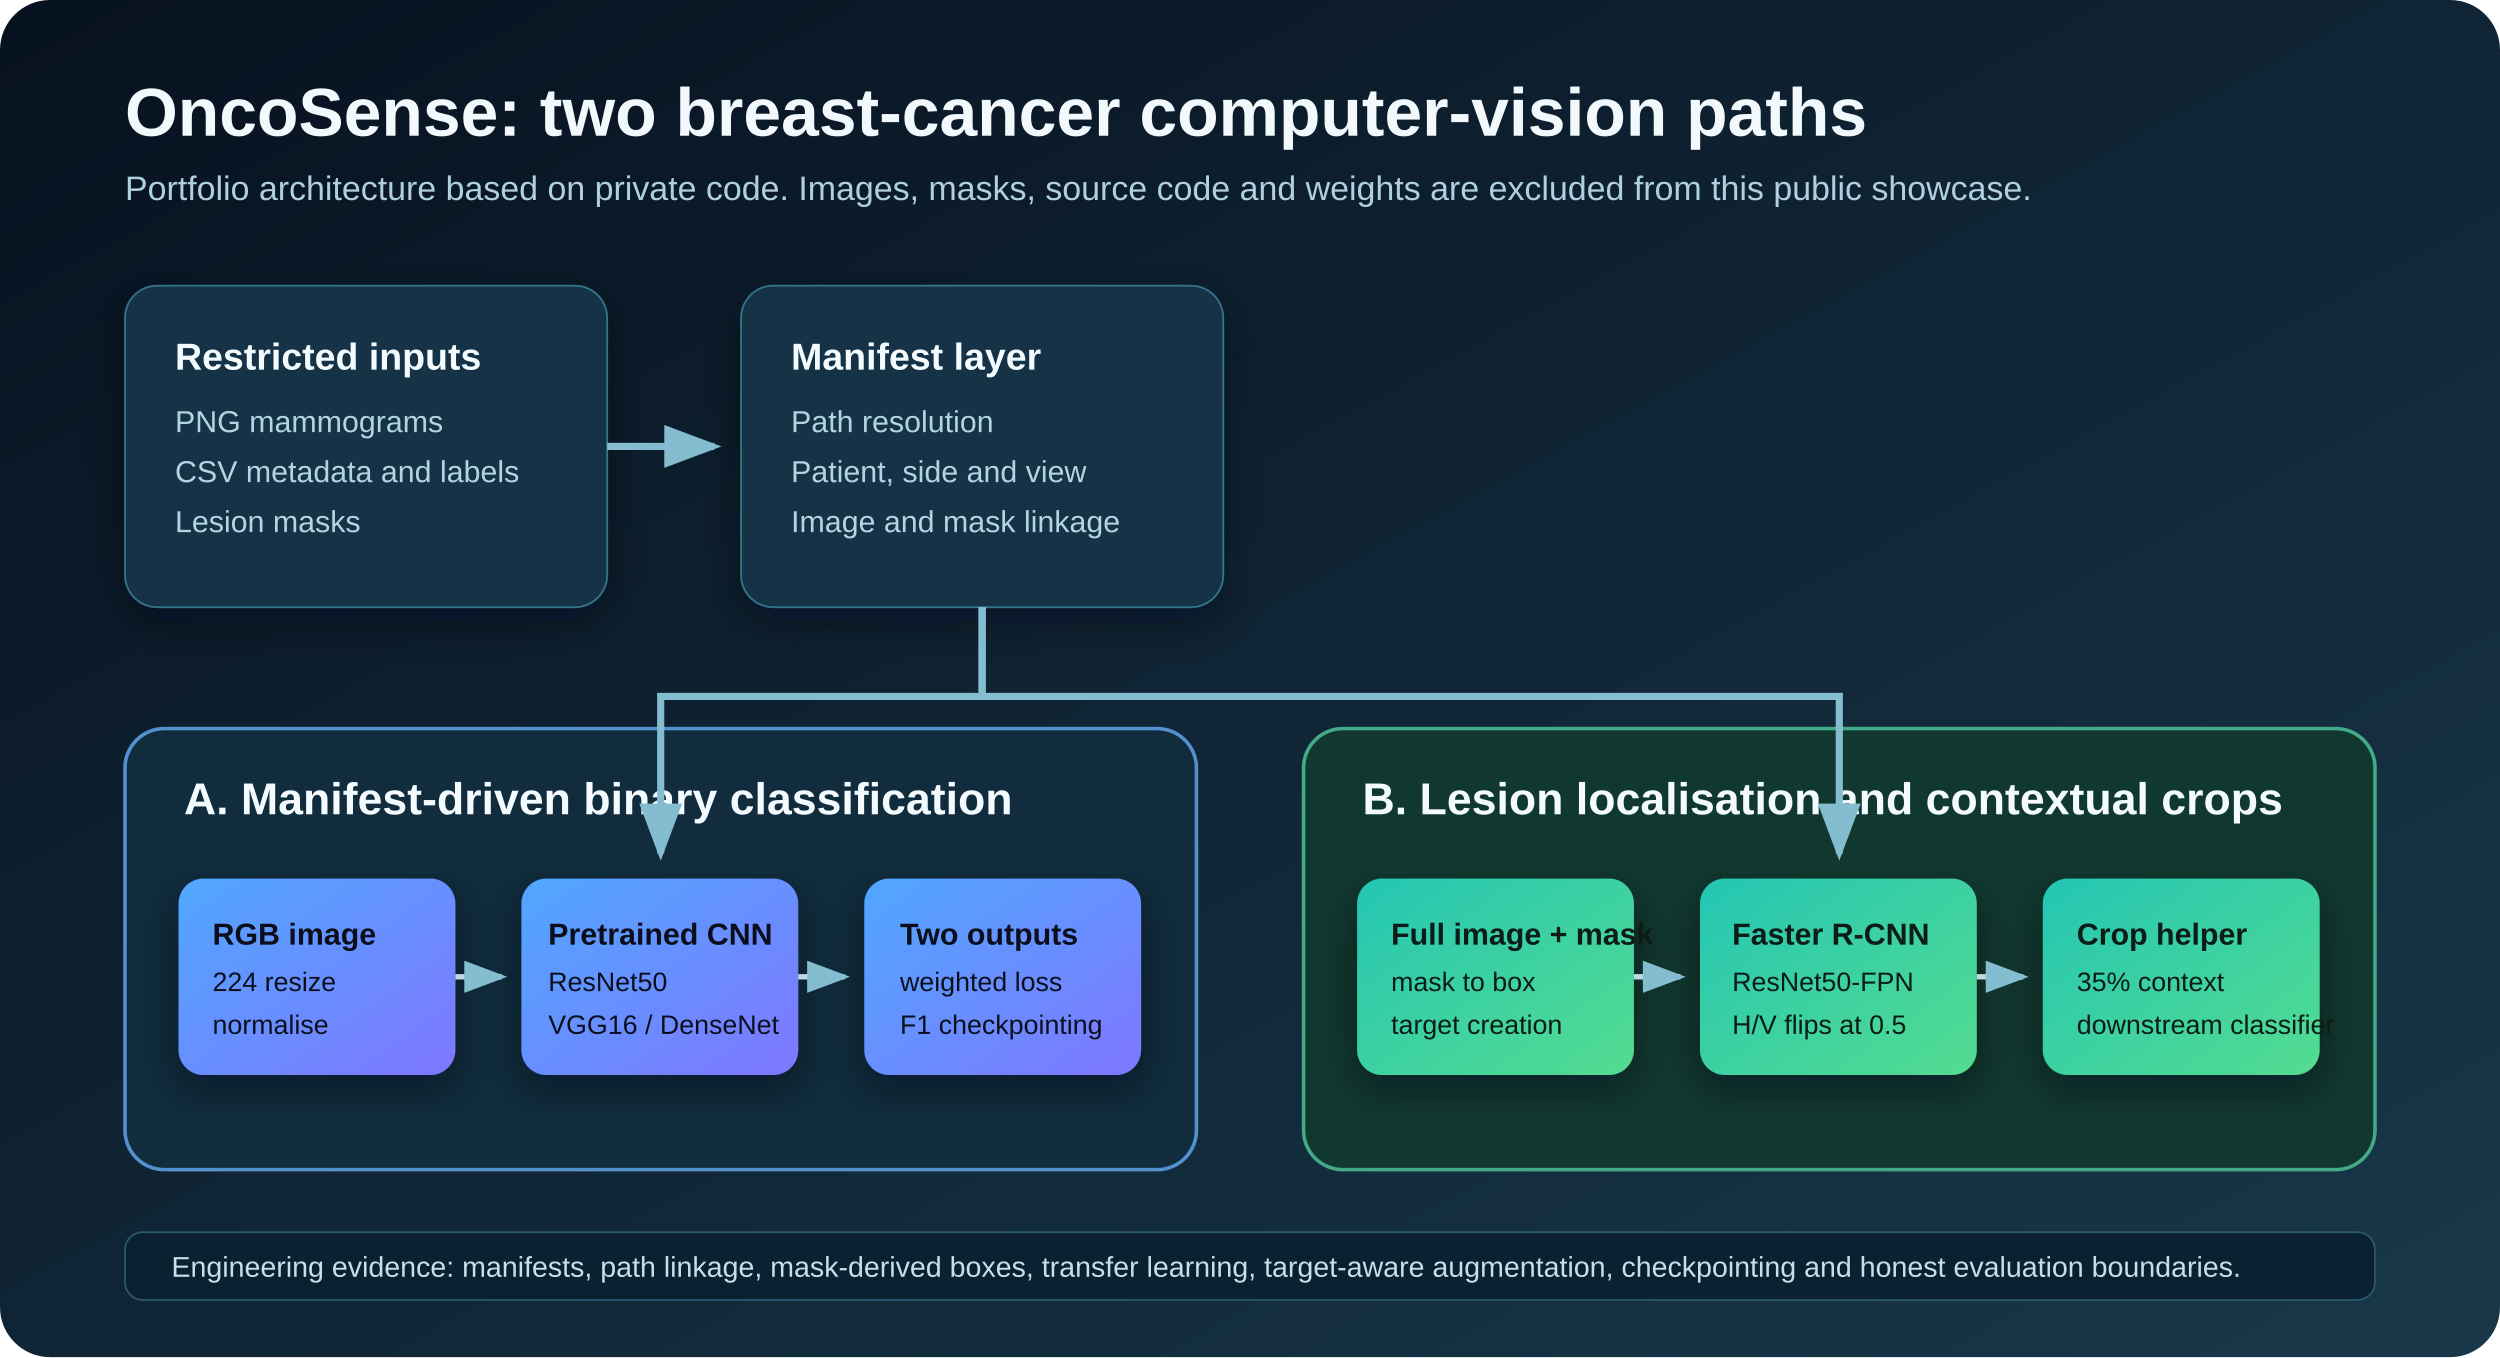
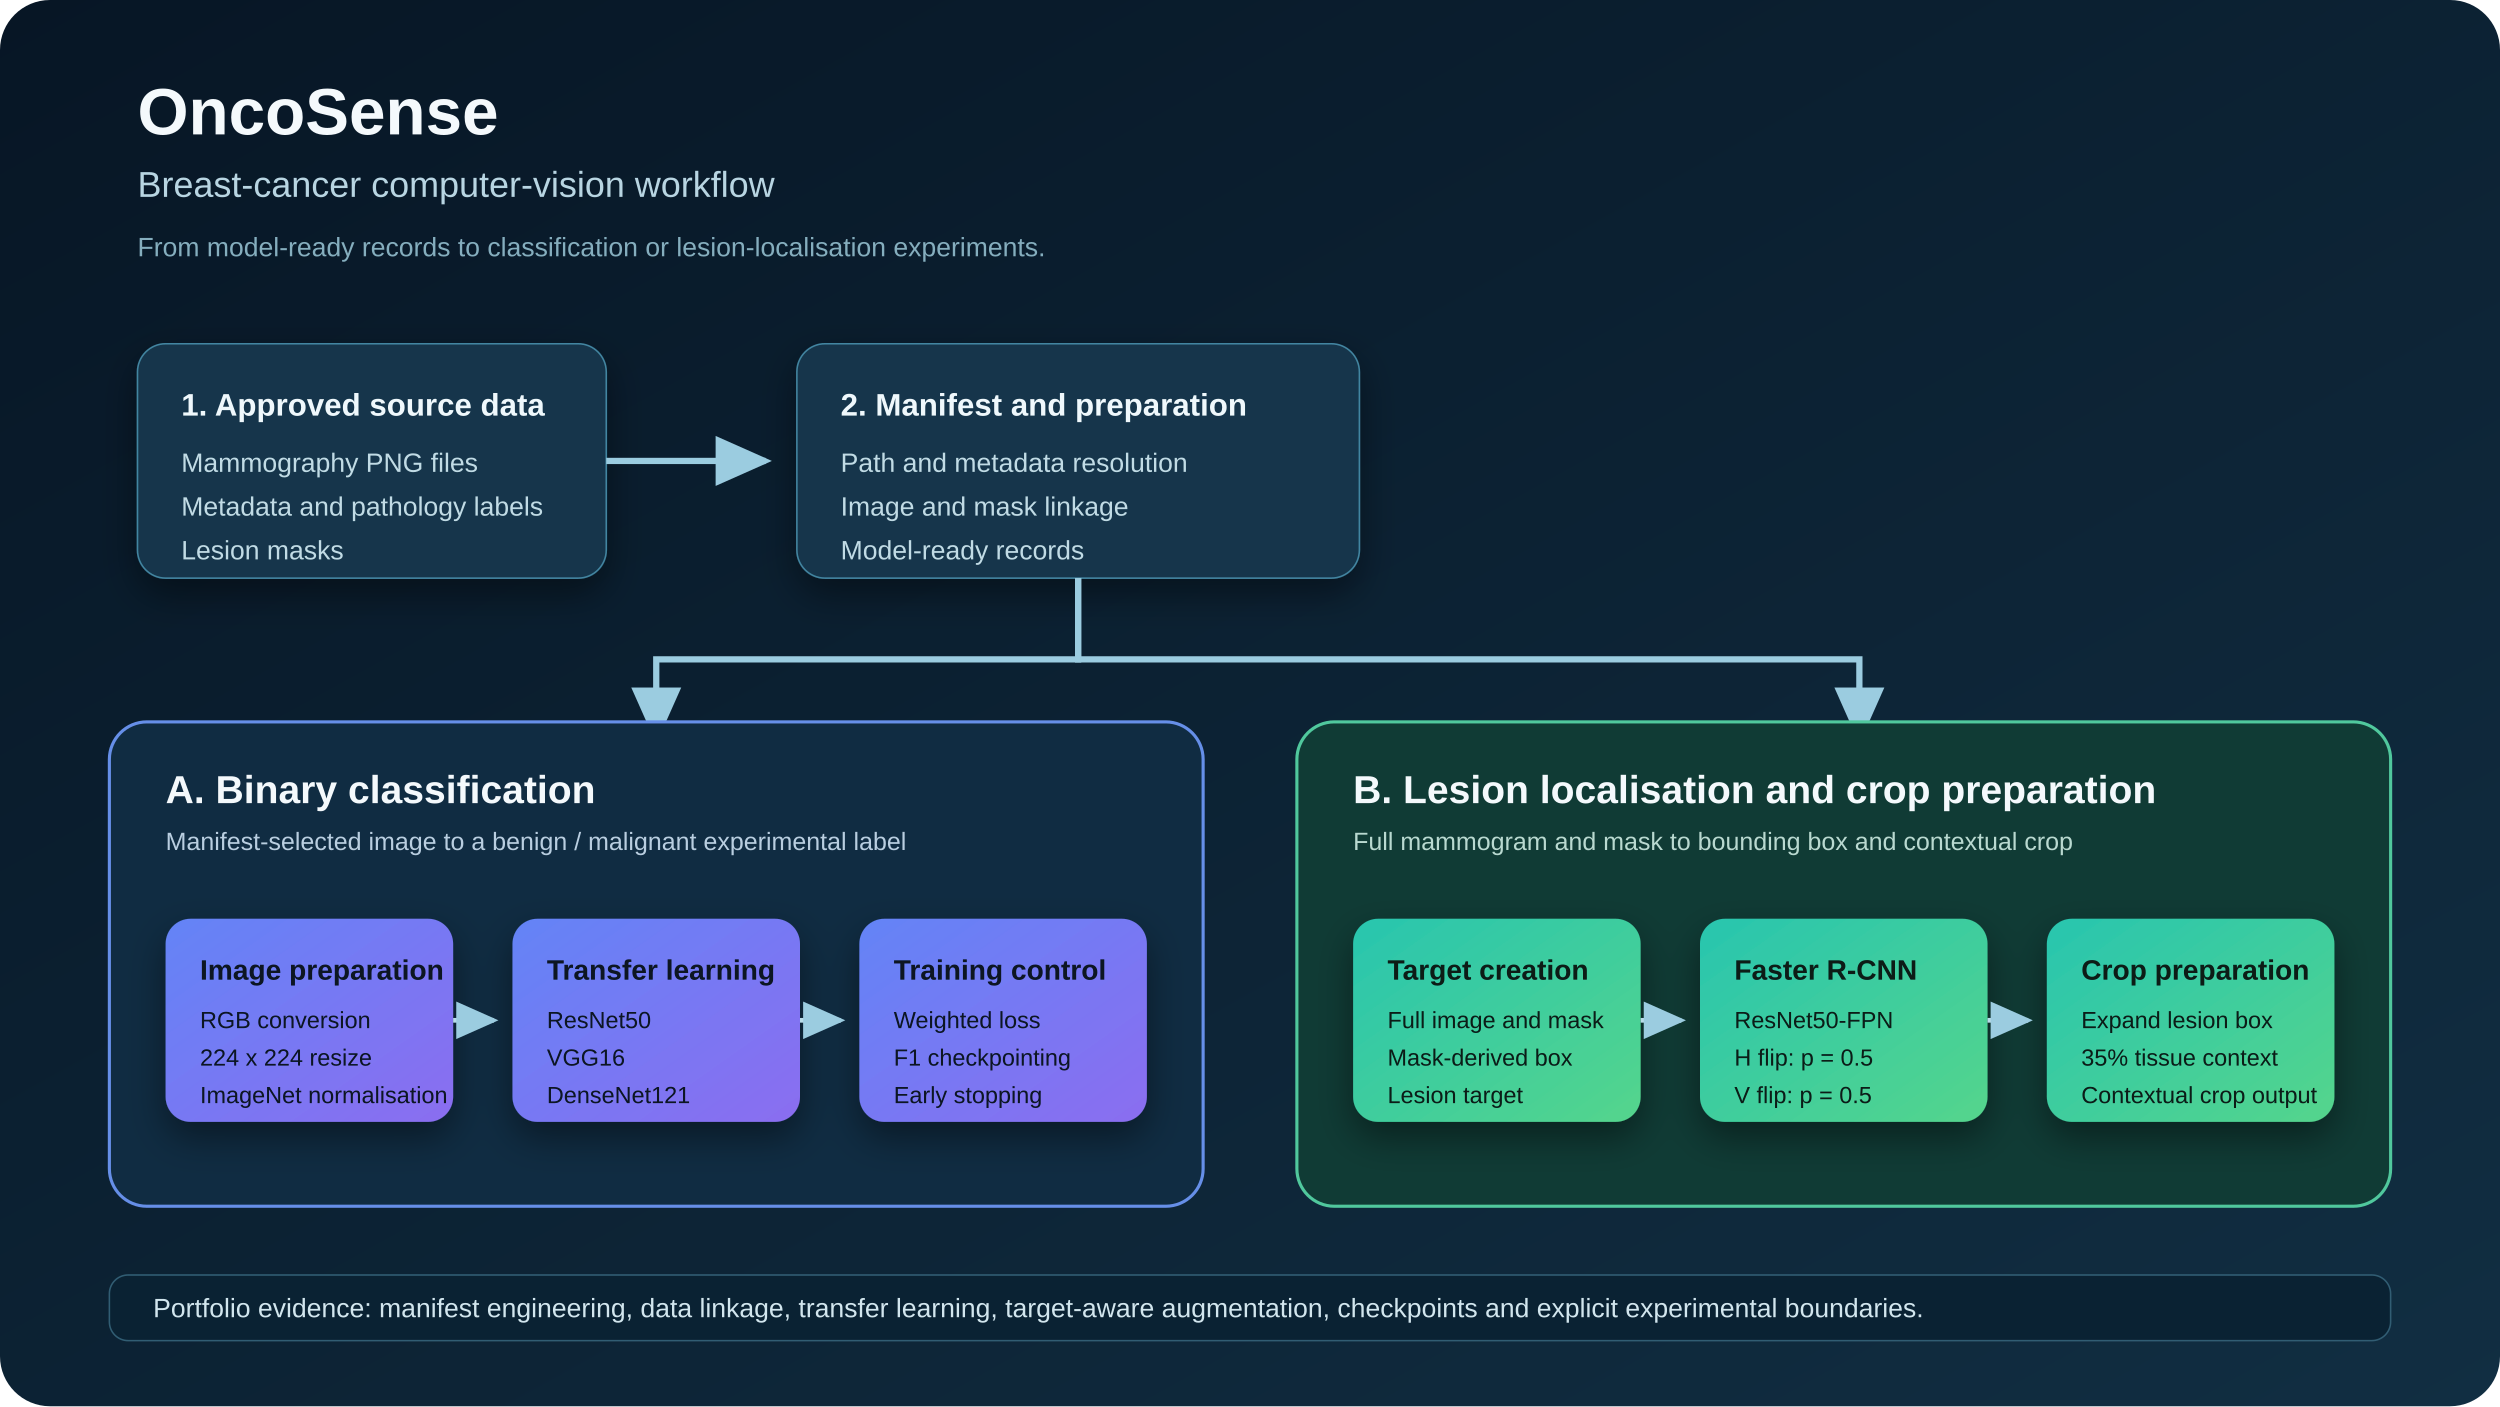
- <svg xmlns="http://www.w3.org/2000/svg" width="1400" height="760" viewBox="0 0 1400 760" role="img" aria-labelledby="title desc">
+ <svg xmlns="http://www.w3.org/2000/svg" width="1600" height="900" viewBox="0 0 1600 900" role="img" aria-labelledby="title description">
  <defs>
-     <linearGradient id="bg" x1="0" y1="0" x2="1" y2="1">
-       <stop stop-color="#07111f" />
-       <stop offset="1" stop-color="#18384a" />
+     <linearGradient id="background" x1="0" y1="0" x2="1" y2="1">
+       <stop stop-color="#071625" />
+       <stop offset="1" stop-color="#112e42" />
    </linearGradient>
-     <linearGradient id="blue" x1="0" y1="0" x2="1" y2="1">
-       <stop stop-color="#50a7ff" />
-       <stop offset="1" stop-color="#7f77ff" />
+     <linearGradient id="classification" x1="0" y1="0" x2="1" y2="1">
+       <stop stop-color="#6384f6" />
+       <stop offset="1" stop-color="#8b6df0" />
    </linearGradient>
-     <linearGradient id="green" x1="0" y1="0" x2="1" y2="1">
-       <stop stop-color="#24c6b4" />
-       <stop offset="1" stop-color="#54dc90" />
+     <linearGradient id="detection" x1="0" y1="0" x2="1" y2="1">
+       <stop stop-color="#28c5af" />
+       <stop offset="1" stop-color="#55d58c" />
    </linearGradient>
-     <marker id="arrow" markerWidth="10" markerHeight="10" refX="7" refY="3" orient="auto">
-       <path d="M0,0 L0,6 L8,3 z" fill="#85bdd0" />
+     <filter id="shadow" x="-20%" y="-20%" width="140%" height="150%">
+       <feDropShadow dx="0" dy="10" stdDeviation="12" flood-color="#01070d" flood-opacity=".42" />
+     </filter>
+     <marker id="arrow" markerWidth="12" markerHeight="12" refX="8" refY="4" orient="auto">
+       <path d="M0,0 L0,8 L9,4 z" fill="#9bcce0" />
    </marker>
-     <filter id="shadow" x="-10%" y="-10%" width="120%" height="130%">
-       <feDropShadow dx="0" dy="8" stdDeviation="12" flood-color="#020814" flood-opacity=".45" />
-     </filter>
  </defs>
-   <rect width="1400" height="760" rx="28" fill="url(#bg)" />
-   <text x="70" y="76" font-family="Arial, sans-serif" font-size="38" font-weight="700" fill="#f2f9fc">OncoSense: two breast-cancer computer-vision paths</text>
-   <text x="70" y="112" font-family="Arial, sans-serif" font-size="19" fill="#afd0de">Portfolio architecture based on private code. Images, masks, source code and weights are excluded from this public showcase.</text>
+   <rect width="1600" height="900" rx="32" fill="url(#background)" />
+   <text x="88" y="86" font-family="Arial, sans-serif" font-size="42" font-weight="700" fill="#f4f9fc">OncoSense</text>
+   <text x="88" y="126" font-family="Arial, sans-serif" font-size="23" fill="#b8d5e2">Breast-cancer computer-vision workflow</text>
+   <text x="88" y="164" font-family="Arial, sans-serif" font-size="17" fill="#85aebe">From model-ready records to classification or lesion-localisation experiments.</text>
  <g filter="url(#shadow)" font-family="Arial, sans-serif">
-     <rect x="70" y="160" width="270" height="180" rx="18" fill="#123247" stroke="#36748c" />
-     <text x="98" y="207" font-size="21" font-weight="700" fill="#f3fbff">Restricted inputs</text>
-     <text x="98" y="242" font-size="17" fill="#b3d4e1">PNG mammograms</text>
-     <text x="98" y="270" font-size="17" fill="#b3d4e1">CSV metadata and labels</text>
-     <text x="98" y="298" font-size="17" fill="#b3d4e1">Lesion masks</text>
-     <rect x="415" y="160" width="270" height="180" rx="18" fill="#123247" stroke="#36748c" />
-     <text x="443" y="207" font-size="21" font-weight="700" fill="#f3fbff">Manifest layer</text>
-     <text x="443" y="242" font-size="17" fill="#b3d4e1">Path resolution</text>
-     <text x="443" y="270" font-size="17" fill="#b3d4e1">Patient, side and view</text>
-     <text x="443" y="298" font-size="17" fill="#b3d4e1">Image and mask linkage</text>
+     <rect x="88" y="220" width="300" height="150" rx="18" fill="#15364b" stroke="#4385a1" />
+     <text x="116" y="266" font-size="20" font-weight="700" fill="#eff8fc">1. Approved source data</text>
+     <text x="116" y="302" font-size="17" fill="#c1dbe5">Mammography PNG files</text>
+     <text x="116" y="330" font-size="17" fill="#c1dbe5">Metadata and pathology labels</text>
+     <text x="116" y="358" font-size="17" fill="#c1dbe5">Lesion masks</text>
+     <rect x="510" y="220" width="360" height="150" rx="18" fill="#15364b" stroke="#4385a1" />
+     <text x="538" y="266" font-size="20" font-weight="700" fill="#eff8fc">2. Manifest and preparation</text>
+     <text x="538" y="302" font-size="17" fill="#c1dbe5">Path and metadata resolution</text>
+     <text x="538" y="330" font-size="17" fill="#c1dbe5">Image and mask linkage</text>
+     <text x="538" y="358" font-size="17" fill="#c1dbe5">Model-ready records</text>
  </g>
-   <path d="M340 250 H400" stroke="#85bdd0" stroke-width="4" marker-end="url(#arrow)" />
-   <rect x="70" y="408" width="600" height="247" rx="22" fill="#102c3d" stroke="#5290ce" stroke-width="2" />
-   <rect x="730" y="408" width="600" height="247" rx="22" fill="#11382f" stroke="#43a987" stroke-width="2" />
-   <text x="103" y="456" font-family="Arial, sans-serif" font-size="25" font-weight="700" fill="#f3fbff">A. Manifest-driven binary classification</text>
-   <text x="763" y="456" font-family="Arial, sans-serif" font-size="25" font-weight="700" fill="#f3fbff">B. Lesion localisation and contextual crops</text>
-   <g font-family="Arial, sans-serif" filter="url(#shadow)">
-     <rect x="100" y="492" width="155" height="110" rx="14" fill="url(#blue)" />
-     <rect x="292" y="492" width="155" height="110" rx="14" fill="url(#blue)" />
-     <rect x="484" y="492" width="155" height="110" rx="14" fill="url(#blue)" />
-     <text x="119" y="529" font-size="17" font-weight="700" fill="#07111f">RGB image</text>
-     <text x="119" y="555" font-size="15" fill="#07111f">224 resize</text>
-     <text x="119" y="579" font-size="15" fill="#07111f">normalise</text>
-     <text x="307" y="529" font-size="17" font-weight="700" fill="#07111f">Pretrained CNN</text>
-     <text x="307" y="555" font-size="15" fill="#07111f">ResNet50</text>
-     <text x="307" y="579" font-size="15" fill="#07111f">VGG16 / DenseNet</text>
-     <text x="504" y="529" font-size="17" font-weight="700" fill="#07111f">Two outputs</text>
-     <text x="504" y="555" font-size="15" fill="#07111f">weighted loss</text>
-     <text x="504" y="579" font-size="15" fill="#07111f">F1 checkpointing</text>
-     <rect x="760" y="492" width="155" height="110" rx="14" fill="url(#green)" />
-     <rect x="952" y="492" width="155" height="110" rx="14" fill="url(#green)" />
-     <rect x="1144" y="492" width="155" height="110" rx="14" fill="url(#green)" />
-     <text x="779" y="529" font-size="17" font-weight="700" fill="#071b17">Full image + mask</text>
-     <text x="779" y="555" font-size="15" fill="#071b17">mask to box</text>
-     <text x="779" y="579" font-size="15" fill="#071b17">target creation</text>
-     <text x="970" y="529" font-size="17" font-weight="700" fill="#071b17">Faster R-CNN</text>
-     <text x="970" y="555" font-size="15" fill="#071b17">ResNet50-FPN</text>
-     <text x="970" y="579" font-size="15" fill="#071b17">H/V flips at 0.5</text>
-     <text x="1163" y="529" font-size="17" font-weight="700" fill="#071b17">Crop helper</text>
-     <text x="1163" y="555" font-size="15" fill="#071b17">35% context</text>
-     <text x="1163" y="579" font-size="15" fill="#071b17">downstream classifier</text>
+   <path d="M388 295 H490" stroke="#9bcce0" stroke-width="4" marker-end="url(#arrow)" />
+   <path d="M690 370 V422 H420 V472" fill="none" stroke="#9bcce0" stroke-width="4" marker-end="url(#arrow)" />
+   <path d="M690 370 V422 H1190 V472" fill="none" stroke="#9bcce0" stroke-width="4" marker-end="url(#arrow)" />
+   <rect x="70" y="462" width="700" height="310" rx="24" fill="#102c42" stroke="#668fe8" stroke-width="2" />
+   <rect x="830" y="462" width="700" height="310" rx="24" fill="#103b35" stroke="#50c89d" stroke-width="2" />
+   <text x="106" y="514" font-family="Arial, sans-serif" font-size="25" font-weight="700" fill="#f4f9fc">A. Binary classification</text>
+   <text x="106" y="544" font-family="Arial, sans-serif" font-size="16" fill="#b9cee0">Manifest-selected image to a benign / malignant experimental label</text>
+   <text x="866" y="514" font-family="Arial, sans-serif" font-size="25" font-weight="700" fill="#f4f9fc">B. Lesion localisation and crop preparation</text>
+   <text x="866" y="544" font-family="Arial, sans-serif" font-size="16" fill="#b9d9d0">Full mammogram and mask to bounding box and contextual crop</text>
+   <g filter="url(#shadow)" font-family="Arial, sans-serif">
+     <rect x="106" y="588" width="184" height="130" rx="16" fill="url(#classification)" />
+     <text x="128" y="627" font-size="18" font-weight="700" fill="#081321">Image preparation</text>
+     <text x="128" y="658" font-size="15" fill="#081321">RGB conversion</text>
+     <text x="128" y="682" font-size="15" fill="#081321">224 x 224 resize</text>
+     <text x="128" y="706" font-size="15" fill="#081321">ImageNet normalisation</text>
+     <rect x="328" y="588" width="184" height="130" rx="16" fill="url(#classification)" />
+     <text x="350" y="627" font-size="18" font-weight="700" fill="#081321">Transfer learning</text>
+     <text x="350" y="658" font-size="15" fill="#081321">ResNet50</text>
+     <text x="350" y="682" font-size="15" fill="#081321">VGG16</text>
+     <text x="350" y="706" font-size="15" fill="#081321">DenseNet121</text>
+     <rect x="550" y="588" width="184" height="130" rx="16" fill="url(#classification)" />
+     <text x="572" y="627" font-size="18" font-weight="700" fill="#081321">Training control</text>
+     <text x="572" y="658" font-size="15" fill="#081321">Weighted loss</text>
+     <text x="572" y="682" font-size="15" fill="#081321">F1 checkpointing</text>
+     <text x="572" y="706" font-size="15" fill="#081321">Early stopping</text>
+     <rect x="866" y="588" width="184" height="130" rx="16" fill="url(#detection)" />
+     <text x="888" y="627" font-size="18" font-weight="700" fill="#071a17">Target creation</text>
+     <text x="888" y="658" font-size="15" fill="#071a17">Full image and mask</text>
+     <text x="888" y="682" font-size="15" fill="#071a17">Mask-derived box</text>
+     <text x="888" y="706" font-size="15" fill="#071a17">Lesion target</text>
+     <rect x="1088" y="588" width="184" height="130" rx="16" fill="url(#detection)" />
+     <text x="1110" y="627" font-size="18" font-weight="700" fill="#071a17">Faster R-CNN</text>
+     <text x="1110" y="658" font-size="15" fill="#071a17">ResNet50-FPN</text>
+     <text x="1110" y="682" font-size="15" fill="#071a17">H flip: p = 0.5</text>
+     <text x="1110" y="706" font-size="15" fill="#071a17">V flip: p = 0.5</text>
+     <rect x="1310" y="588" width="184" height="130" rx="16" fill="url(#detection)" />
+     <text x="1332" y="627" font-size="18" font-weight="700" fill="#071a17">Crop preparation</text>
+     <text x="1332" y="658" font-size="15" fill="#071a17">Expand lesion box</text>
+     <text x="1332" y="682" font-size="15" fill="#071a17">35% tissue context</text>
+     <text x="1332" y="706" font-size="15" fill="#071a17">Contextual crop output</text>
  </g>
-   <g stroke="#c1d9e5" stroke-width="3" marker-end="url(#arrow)">
-     <path d="M255 547 H281" />
-     <path d="M447 547 H473" />
-     <path d="M915 547 H941" />
-     <path d="M1107 547 H1133" />
+   <g stroke="#b8dce9" stroke-width="3" marker-end="url(#arrow)">
+     <path d="M290 653 H316" />
+     <path d="M512 653 H538" />
+     <path d="M1050 653 H1076" />
+     <path d="M1272 653 H1298" />
  </g>
-   <path d="M550 340 V390 H370 V478" stroke="#85bdd0" stroke-width="4" fill="none" marker-end="url(#arrow)" />
-   <path d="M550 340 V390 H1030 V478" stroke="#85bdd0" stroke-width="4" fill="none" marker-end="url(#arrow)" />
-   <rect x="70" y="690" width="1260" height="38" rx="10" fill="#0b2132" stroke="#2c586e" />
-   <text x="96" y="715" font-family="Arial, sans-serif" font-size="16" fill="#c3e0eb">Engineering evidence: manifests, path linkage, mask-derived boxes, transfer learning, target-aware augmentation, checkpointing and honest evaluation boundaries.</text>
+   <rect x="70" y="816" width="1460" height="42" rx="12" fill="#0a2233" stroke="#315d73" />
+   <text x="98" y="843" font-family="Arial, sans-serif" font-size="17" fill="#d2e6ee">Portfolio evidence: manifest engineering, data linkage, transfer learning, target-aware augmentation, checkpoints and explicit experimental boundaries.</text>
</svg>
